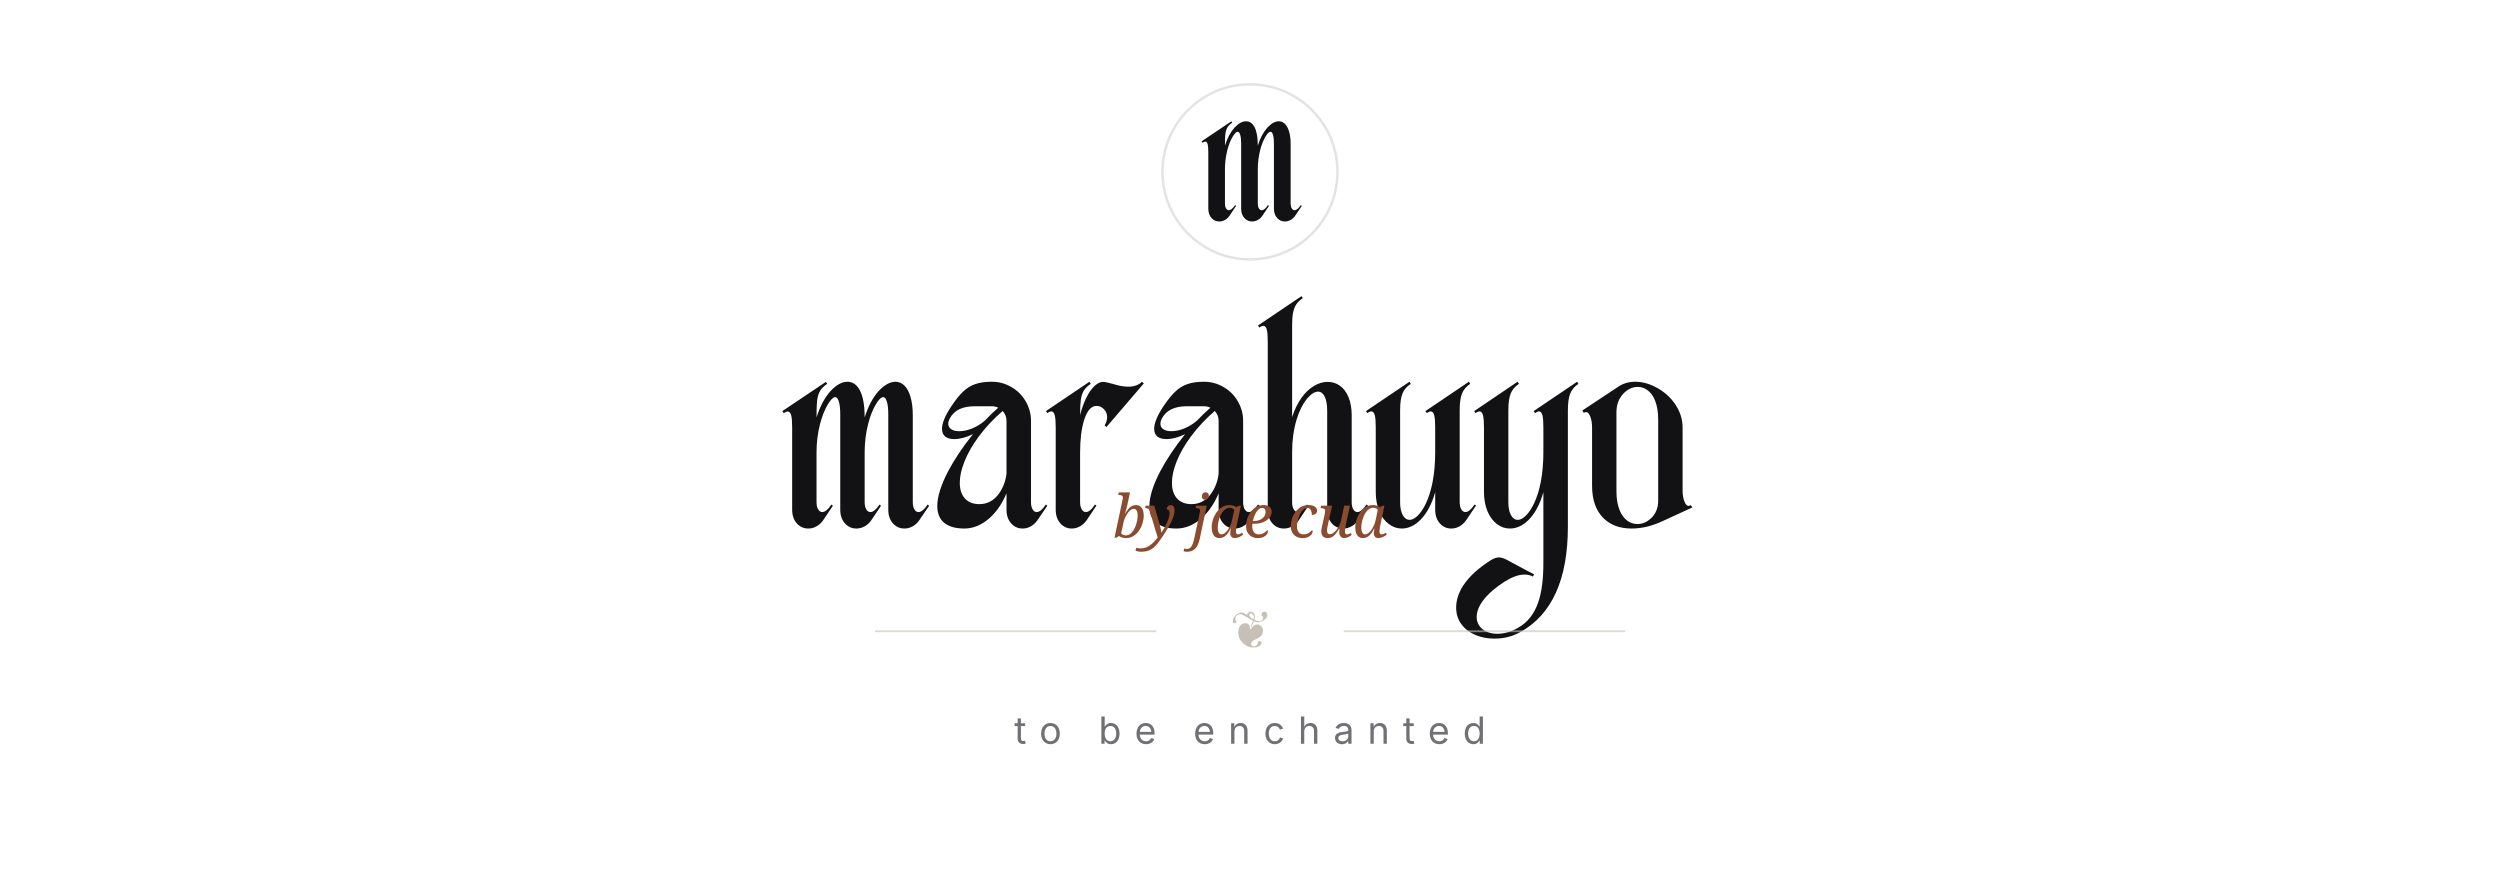
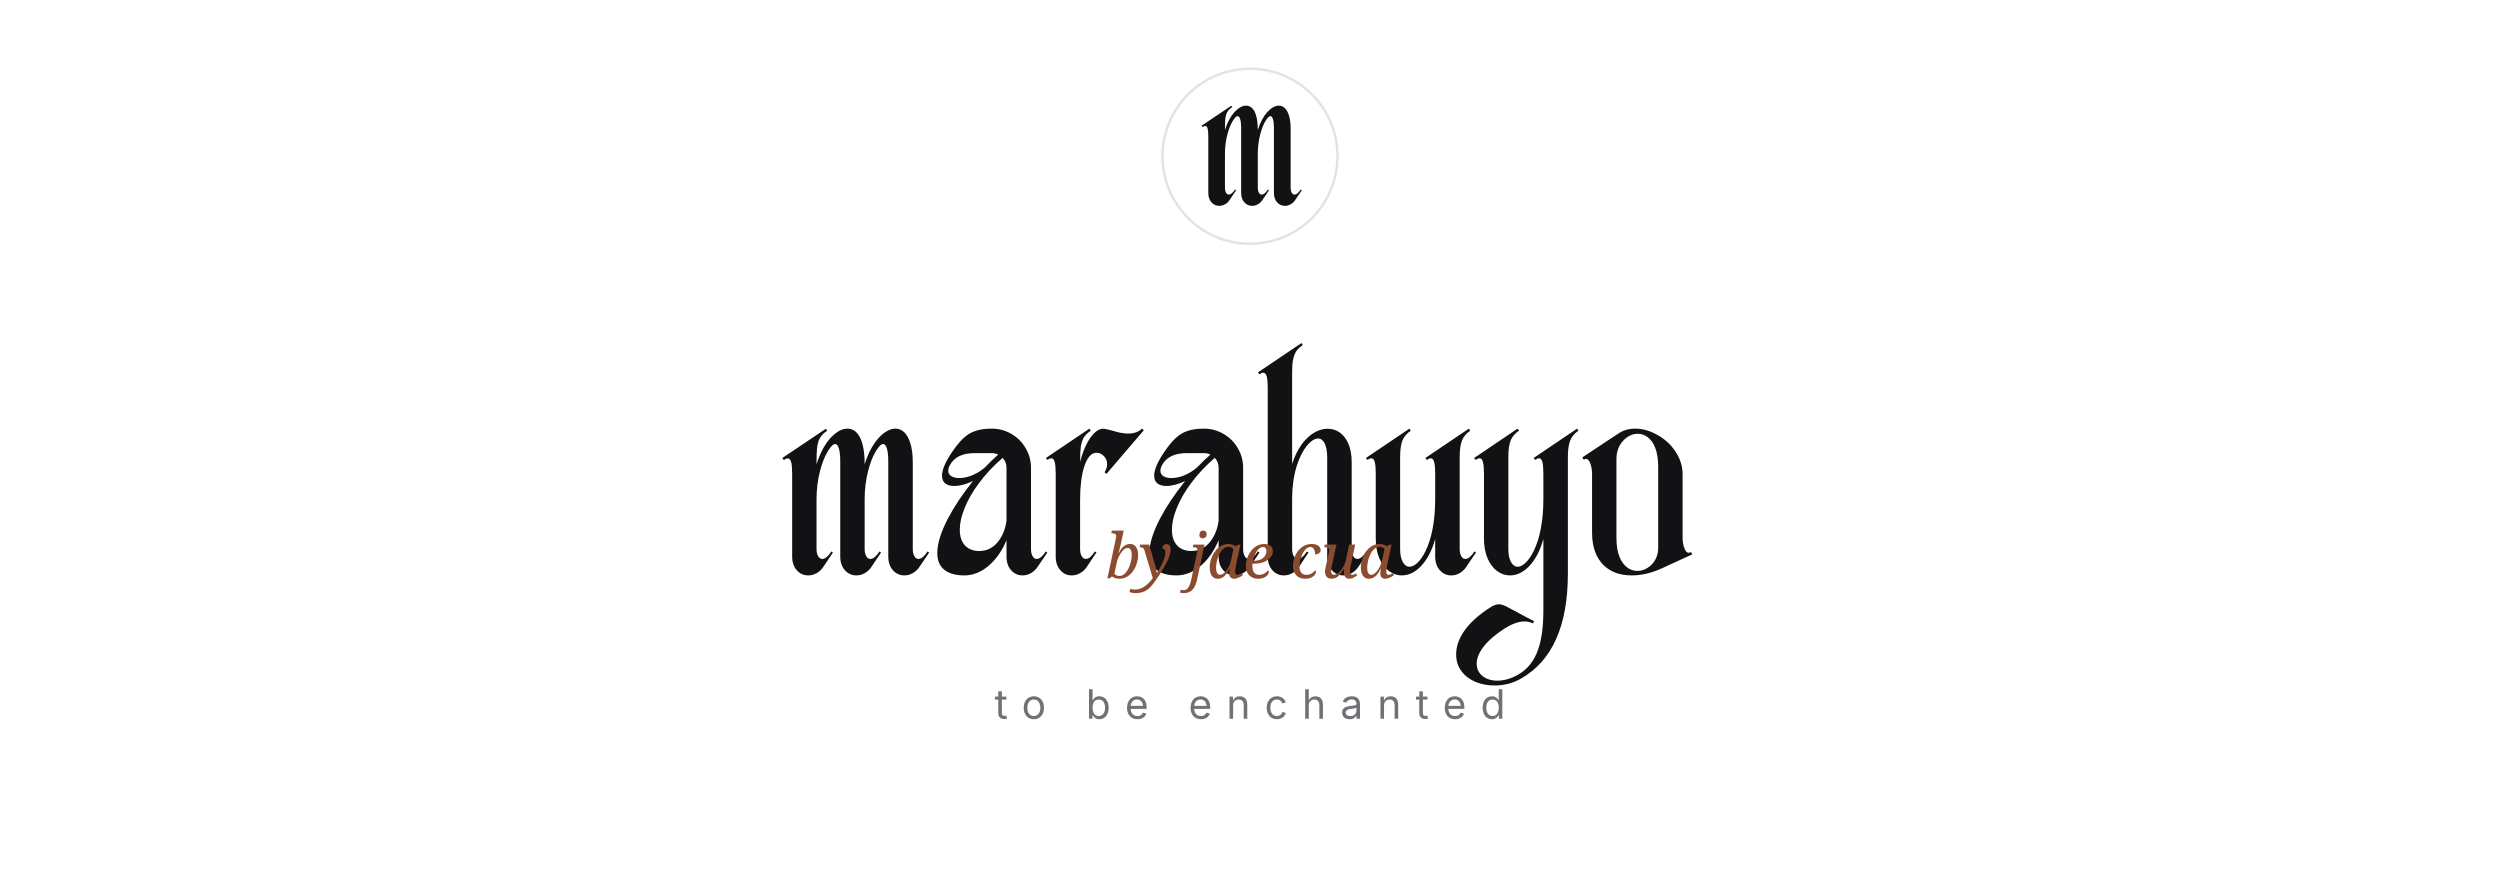
<svg xmlns="http://www.w3.org/2000/svg" viewBox="0 0 800 280" width="100%" height="100%">
  <style>
    .logo-ink {
      fill: #121214;
    }
    .logo-author {
      font-family: 'Playfair Display', 'Didot', 'Libre Baskerville', 'Georgia', serif;
      font-style: italic;
-       font-size: 19px;
+       font-size: 20px;
      fill: #8a4b2f; /* sienna */
      text-anchor: middle;
    }
    .logo-tagline {
      font-family: 'Figtree', -apple-system, sans-serif;
-       font-size: 12px;
+       font-size: 13px;
      letter-spacing: 0.35em;
      fill: #707075;
      text-anchor: middle;
      text-transform: uppercase;
    }
    .logo-ring {
      fill: none;
      stroke: #121214;
      stroke-width: 0.8;
      opacity: 0.12;
-     }
-     .logo-fleuron {
-       font-family: 'Libre Baskerville', Georgia, serif;
-       font-size: 16px;
-       fill: #c6c0b6;
-       text-anchor: middle;
-     }
-     .logo-line {
-       stroke: #c6c0b6;
-       stroke-width: 0.6;
-       opacity: 0.6;
    }
    @media (prefers-color-scheme: dark) {
      .logo-ink {
        fill: #FDFBF7;
      }
      .logo-author {
        fill: #d6b27a; /* gold */
      }
      .logo-tagline {
        fill: #9e9c97;
      }
      .logo-ring {
        stroke: #FDFBF7;
        opacity: 0.18;
      }
-       .logo-fleuron {
-         fill: #3c3b3f;
-       }
-       .logo-line {
-         stroke: #3c3b3f;
-       }
    }
  </style>
-   <circle cx="400" cy="55" r="28" class="logo-ring" />
-   <g transform="translate(377.16, 29.4) scale(0.8)">
+   <circle cx="400" cy="50" r="28" class="logo-ring" />
+   <g transform="translate(377.16, 24.4) scale(0.8)">
    <g transform="translate(11.96, 51.84) scale(0.03 -0.03)" class="logo-ink">
      <path d="M917 44Q872 92 872 172V1037Q872 1115 859 1156Q847 1196 825 1196Q798 1196 758 1129Q716 1058 689 952Q657 828 657 694V239Q657 200 671 176Q685 150 709 150Q747 150 792 218L806 208L715 72Q689 36 653 18Q619 0 582 0Q521 0 480 44Q435 92 435 172V1037Q435 1115 422 1156Q410 1196 388 1196Q362 1196 321 1129Q279 1058 251 952Q219 827 219 694V239Q219 200 233 176Q248 150 271 150Q289 150 309 166Q331 183 354 218L368 208L277 72Q251 36 215 18Q181 0 144 0Q83 0 42 44Q-3 92 -3 172V921Q-3 995 -11 1027Q-20 1065 -43 1065Q-58 1065 -80 1050L-92 1069L304 1335L316 1317Q269 1286 248 1247Q228 1210 223 1151Q219 1112 219 1011Q265 1160 346 1251Q426 1336 499 1336Q572 1336 613 1259Q657 1176 657 1011Q703 1160 784 1251Q864 1336 937 1336Q982 1336 1017 1303Q1053 1269 1073 1203Q1095 1132 1095 1030V239Q1095 200 1109 176Q1123 150 1147 150Q1185 150 1230 218L1244 208L1152 72Q1126 36 1090 18Q1056 0 1019 0Q958 0 917 44Z" />
    </g>
  </g>
-   <g transform="translate(0, 130) scale(1, -1)">
+   <g transform="translate(0, 145) scale(1, -1)">
    <path class="logo-ink" d="M289.42-39.13Q287.27-39.13 285.83-37.58Q284.25-35.89 284.25-33.08L284.25-2.67Q284.25 0.07 283.79 1.51Q283.37 2.92 282.60 2.92Q281.65 2.92 280.24 0.56Q278.76-1.93 277.81-5.66Q276.69-10.02 276.69-14.73L276.69-30.73Q276.69-32.10 277.18-32.94Q277.67-33.86 278.52-33.86Q279.85-33.86 281.44-31.46L281.93-31.82L278.73-36.60Q277.81-37.86 276.55-38.50Q275.35-39.13 274.05-39.13Q271.91-39.13 270.47-37.58Q268.88-35.89 268.88-33.08L268.88-2.67Q268.88 0.07 268.43 1.51Q268.01 2.92 267.23 2.92Q266.32 2.92 264.88 0.56Q263.40-1.93 262.42-5.66Q261.29-10.05 261.29-14.73L261.29-30.73Q261.29-32.10 261.78-32.94Q262.31-33.86 263.12-33.86Q263.75-33.86 264.46-33.29Q265.23-32.70 266.04-31.46L266.53-31.82L263.33-36.60Q262.42-37.86 261.15-38.50Q259.96-39.13 258.65-39.13Q256.51-39.13 255.07-37.58Q253.49-35.89 253.49-33.08L253.49-6.75Q253.49-4.15 253.21-3.02Q252.89-1.69 252.08-1.69Q251.55-1.69 250.78-2.21L250.36-1.55L264.28 7.80L264.70 7.17Q263.05 6.08 262.31 4.71Q261.61 3.41 261.43 1.34Q261.29-0.04 261.29-3.59Q262.91 1.65 265.76 4.85Q268.57 7.84 271.13 7.84Q273.70 7.84 275.14 5.13Q276.69 2.21 276.69-3.59Q278.31 1.65 281.15 4.85Q283.97 7.84 286.53 7.84Q288.12 7.84 289.35 6.68Q290.61 5.48 291.31 3.16Q292.09 0.67 292.09-2.92L292.09-30.73Q292.09-32.10 292.58-32.94Q293.07-33.86 293.92-33.86Q295.25-33.86 296.83-31.46L297.33-31.82L294.09-36.60Q293.18-37.86 291.91-38.50Q290.72-39.13 289.42-39.13M327.24-39.13Q325.10-39.13 323.66-37.58Q322.08-35.89 322.08-33.08L322.08-27.84Q320.11-32.66 316.73-35.72Q312.94-39.13 308.58-39.13Q304.53-39.13 302.32-37.44Q299.93-35.61 299.93-31.92Q299.93-27.53 303.34-20.92Q306.43-15.05 311.35-8.93Q308.05-10.51 305.34-10.51Q303.55-10.51 302.53-9.74Q301.44-8.89 301.44-7.24Q301.44-4.46 304.50 0.11Q306.54 3.13 308.19 4.68Q309.98 6.40 312.13 7.10Q314.24 7.84 317.40 7.84Q320.78 7.84 323.69 6.12Q326.54 4.46 328.19 1.62Q329.92-1.30 329.92-4.68L329.92-30.73Q329.92-32.10 330.41-32.94Q330.90-33.86 331.74-33.86Q333.08-33.86 334.66-31.46L335.15-31.82L331.92-36.56Q331.01-37.83 329.74-38.50Q328.54-39.13 327.24-39.13M306.96-7.98Q308.82-7.98 310.93-7.17Q313.22-6.26 315.19-4.57Q317.19-2.43 319.44-0.46Q318.42 0 317.40 0L311.92 0Q306.08 0 304.01-3.76Q303.44-4.78 303.44-5.62Q303.44-6.75 304.43-7.38Q305.38-7.98 306.96-7.98M313.39-31.32Q317.05-31.32 319.47-28.23Q321.65-25.31 322.08-21.55L322.08-4.68Q322.08-2.85 320.85-1.51Q316.42-5.34 313.22-9.67Q310.23-13.68 308.65-17.65Q307.13-21.41 307.13-24.50Q307.13-27.67 308.72-29.46Q310.37-31.32 313.39-31.32M342.96-39.13Q340.85-39.13 339.41-37.58Q337.83-35.89 337.83-33.08L337.83-6.75Q337.83-4.15 337.54-2.99Q337.23-1.65 336.42-1.65Q335.89-1.65 335.12-2.18L334.70-1.55L348.62 7.84L349.04 7.17Q347.53 6.15 346.79 4.96Q346.09 3.76 345.84 1.86Q345.63 0.35 345.63-2.78Q346.65 1.09 348.13 3.69Q349.36 5.84 350.76 6.93Q351.96 7.80 352.94 7.80Q353.79 7.80 356.04 7.17Q357.58 6.71 358.43 6.54Q359.83 6.26 360.96 6.26Q363.88 6.26 365.42 7.84L366.02 7.31L354.07-6.64L353.47-6.12Q354.28-4.82 354.28-3.48Q354.28-1.97 353.22-0.91Q352.24 0.11 350.87 0.11Q348.41 0.11 346.97-4.25Q345.63-8.37 345.63-14.98L345.63-30.73Q345.63-32.06 346.12-32.94Q346.65-33.86 347.46-33.86Q348.83-33.86 350.38-31.46L350.87-31.78L347.67-36.56Q346.76-37.83 345.46-38.50Q344.26-39.13 342.96-39.13M395.13-39.13Q392.99-39.13 391.54-37.58Q389.96-35.89 389.96-33.08L389.96-27.84Q387.99-32.66 384.62-35.72Q380.82-39.13 376.46-39.13Q372.42-39.13 370.21-37.44Q367.81-35.61 367.81-31.92Q367.81-27.53 371.22-20.92Q374.32-15.05 379.24-8.93Q375.94-10.51 373.23-10.51Q371.44-10.51 370.42-9.74Q369.33-8.89 369.33-7.24Q369.33-4.46 372.38 0.11Q374.42 3.13 376.08 4.68Q377.87 6.40 380.01 7.10Q382.12 7.84 385.29 7.84Q388.66 7.84 391.58 6.12Q394.43 4.46 396.08 1.62Q397.80-1.30 397.80-4.68L397.80-30.73Q397.80-32.10 398.29-32.94Q398.79-33.86 399.63-33.86Q400.97-33.86 402.55-31.46L403.04-31.82L399.81-36.56Q398.89-37.83 397.63-38.50Q396.43-39.13 395.13-39.13M374.85-7.98Q376.71-7.98 378.82-7.17Q381.10-6.26 383.07-4.57Q385.08-2.43 387.33-0.46Q386.31 0 385.29 0L379.80 0Q373.97 0 371.89-3.76Q371.33-4.78 371.33-5.62Q371.33-6.75 372.31-7.38Q373.26-7.98 374.85-7.98M381.28-31.32Q384.94-31.32 387.36-28.23Q389.54-25.31 389.96-21.55L389.96-4.68Q389.96-2.85 388.73-1.51Q384.30-5.34 381.10-9.67Q378.12-13.68 376.53-17.65Q375.02-21.41 375.02-24.50Q375.02-27.67 376.60-29.46Q378.26-31.32 381.28-31.32M429.87-39.13Q427.72-39.13 426.28-37.58Q424.70-35.89 424.70-33.08L424.70-1.51Q424.70 1.58 423.85 3.20Q423.08 4.68 421.78 4.68Q420.16 4.68 418.19 2.36Q416.19-0.14 414.92-4.22Q413.48-8.96 413.48-14.66L413.48-30.73Q413.48-32.10 413.97-32.94Q414.50-33.86 415.31-33.86Q415.94-33.86 416.65-33.29Q417.42-32.70 418.23-31.46L418.72-31.82L415.52-36.60Q414.61-37.86 413.34-38.50Q412.15-39.13 410.85-39.13Q408.70-39.13 407.26-37.58Q405.68-35.89 405.68-33.08L405.68 20.64Q405.68 23.24 405.40 24.40Q405.08 25.73 404.27 25.73Q403.74 25.73 402.97 25.21L402.55 25.84L416.47 35.23L416.89 34.59Q415.59 33.71 414.85 32.66Q414.12 31.57 413.80 29.99Q413.48 28.44 413.48 26.05L413.48-3.48Q414.64 0.18 416.58 2.85Q418.37 5.27 420.58 6.57Q422.69 7.80 424.84 7.80Q426.98 7.80 428.71 6.61Q430.46 5.38 431.48 3.02Q432.54 0.53 432.54-2.85L432.54-30.73Q432.54-32.10 433.03-32.94Q433.52-33.86 434.37-33.86Q435.70-33.86 437.28-31.46L437.78-31.82L434.54-36.60Q433.63-37.86 432.36-38.50Q431.17-39.13 429.87-39.13M464.42-39.13Q462.28-39.13 460.84-37.58Q459.26-35.89 459.26-33.08L459.26-27.49Q457.64-33.22 454.54-36.35Q451.77-39.13 448.57-39.13Q446.32-39.13 444.46-37.72Q442.52-36.28 441.40-33.71Q440.24-30.94 440.24-27.35L440.24-6.75Q440.24-4.15 439.96-2.99Q439.64-1.65 438.83-1.65Q438.30-1.65 437.53-2.18L437.11-1.55L451.03 7.84L451.45 7.17Q449.52 5.91 448.78 4.04Q448.04 2.21 448.04-1.34L448.04-30.73Q448.04-33.29 448.88-34.84Q449.73-36.35 451.06-36.35Q452.22-36.35 453.56-35.12Q455.04-33.71 456.23-31.22Q457.60-28.37 458.38-24.50Q459.26-20.07 459.26-14.70L459.26-6.75Q459.26-4.15 458.97-2.99Q458.66-1.65 457.85-1.65Q457.36-1.65 456.58-2.18L456.13-1.55L470.05 7.84L470.47 7.17Q468.57 5.91 467.83 4.04Q467.10 2.18 467.10-1.34L467.10-30.73Q467.10-32.06 467.59-32.94Q468.08-33.86 468.92-33.86Q470.26-33.86 471.84-31.46L472.33-31.78L469.10-36.56Q468.19-37.83 466.92-38.50Q465.72-39.13 464.42-39.13M478.24-74.36Q474.97-74.36 472.23-73.23Q469.38-72.04 467.76-69.89Q465.97-67.57 465.97-64.44Q465.97-60.79 468.33-57.23Q471.10-53.05 477.08-49.25Q478.52-48.37 479.68-48.37Q480.74-48.37 482.32-49.22Q484.43-50.38 488.68-52.63Q490.16-53.40 490.90-53.79Q490.76-54.14 490.54-54.49Q489.31-53.86 487.84-53.86Q485.10-53.86 481.54-56.07Q476.94-59.03 474.58-62.16Q472.54-64.90 472.54-67.39Q472.54-69.82 474.41-71.33Q476.27-72.81 479.15-72.81Q482.42-72.81 485.76-70.91Q490.33-68.34 492.23-62.75Q493.88-58.04 493.88-50.13L493.88-27.49Q492.27-33.22 489.17-36.35Q486.40-39.13 483.16-39.13Q480.95-39.13 479.05-37.72Q477.15-36.28 476.03-33.71Q474.87-30.94 474.87-27.35L474.87-6.75Q474.87-4.15 474.58-2.99Q474.27-1.65 473.46-1.65Q472.93-1.65 472.16-2.18L471.74-1.55L485.62 7.84L486.08 7.17Q484.15 5.91 483.41 4.04Q482.67 2.21 482.67-1.34L482.67-30.73Q482.67-33.29 483.51-34.84Q484.36-36.35 485.69-36.35Q486.92-36.35 488.26-35.02Q489.74-33.57 490.93-31.01Q492.30-28.12 493.04-24.26Q493.88-19.90 493.88-14.70L493.88-6.75Q493.88-4.15 493.60-2.99Q493.29-1.65 492.48-1.65Q491.99-1.65 491.21-2.18L490.76-1.55L504.68 7.84L505.10 7.17Q503.20 5.91 502.46 4.04Q501.72 2.18 501.72-1.34L501.72-38.53Q501.72-63.77 486.54-72.25Q482.78-74.36 478.24-74.36M523.98-37.69Q526.47-37.69 528.55-35.65Q530.62-33.47 530.62-30.23L530.62-4.25Q530.62-0.74 529.64 1.76Q528.79 3.97 527.21 5.13Q525.81 6.19 524.05 6.19Q521.52 6.19 519.41 3.97Q517.26 1.62 517.26-1.93L517.26-27.14Q517.26-30.73 518.25-33.22Q519.16-35.44 520.74-36.63Q522.22-37.69 523.98-37.69M522.12-39.13Q516.53-39.13 513.19-35.89Q509.46-32.27 509.46-25.42L509.46-6.79Q509.46-4.85 508.93-3.41Q508.37-1.86 507.53-1.86Q507.17-1.86 506.82-2.11L506.33-1.37L517.86 6.26Q520.18 7.84 523.28 7.84Q526.79 7.84 530.34 5.84Q533.89 3.87 536.07 0.63Q538.43-2.88 538.43-6.79L538.43-26.96Q538.43-28.90 538.96-30.34Q539.52-31.89 540.36-31.89Q540.71-31.89 541.06-31.64L541.56-32.38L531.92-36.81Q526.90-39.13 522.12-39.13" />
  </g>
-   <text x="400" y="172" class="logo-author">by jae cua</text>
-   <line x1="280" y1="202" x2="370" y2="202" class="logo-line" />
-   <text x="400" y="207" class="logo-fleuron">❦</text>
-   <line x1="430" y1="202" x2="520" y2="202" class="logo-line" />
-   <text x="400" y="238" class="logo-tagline">to be enchanted</text>
+   <text x="400" y="185" class="logo-author">by jae cua</text>
+   <text x="400" y="230" class="logo-tagline">to be enchanted</text>
</svg>
